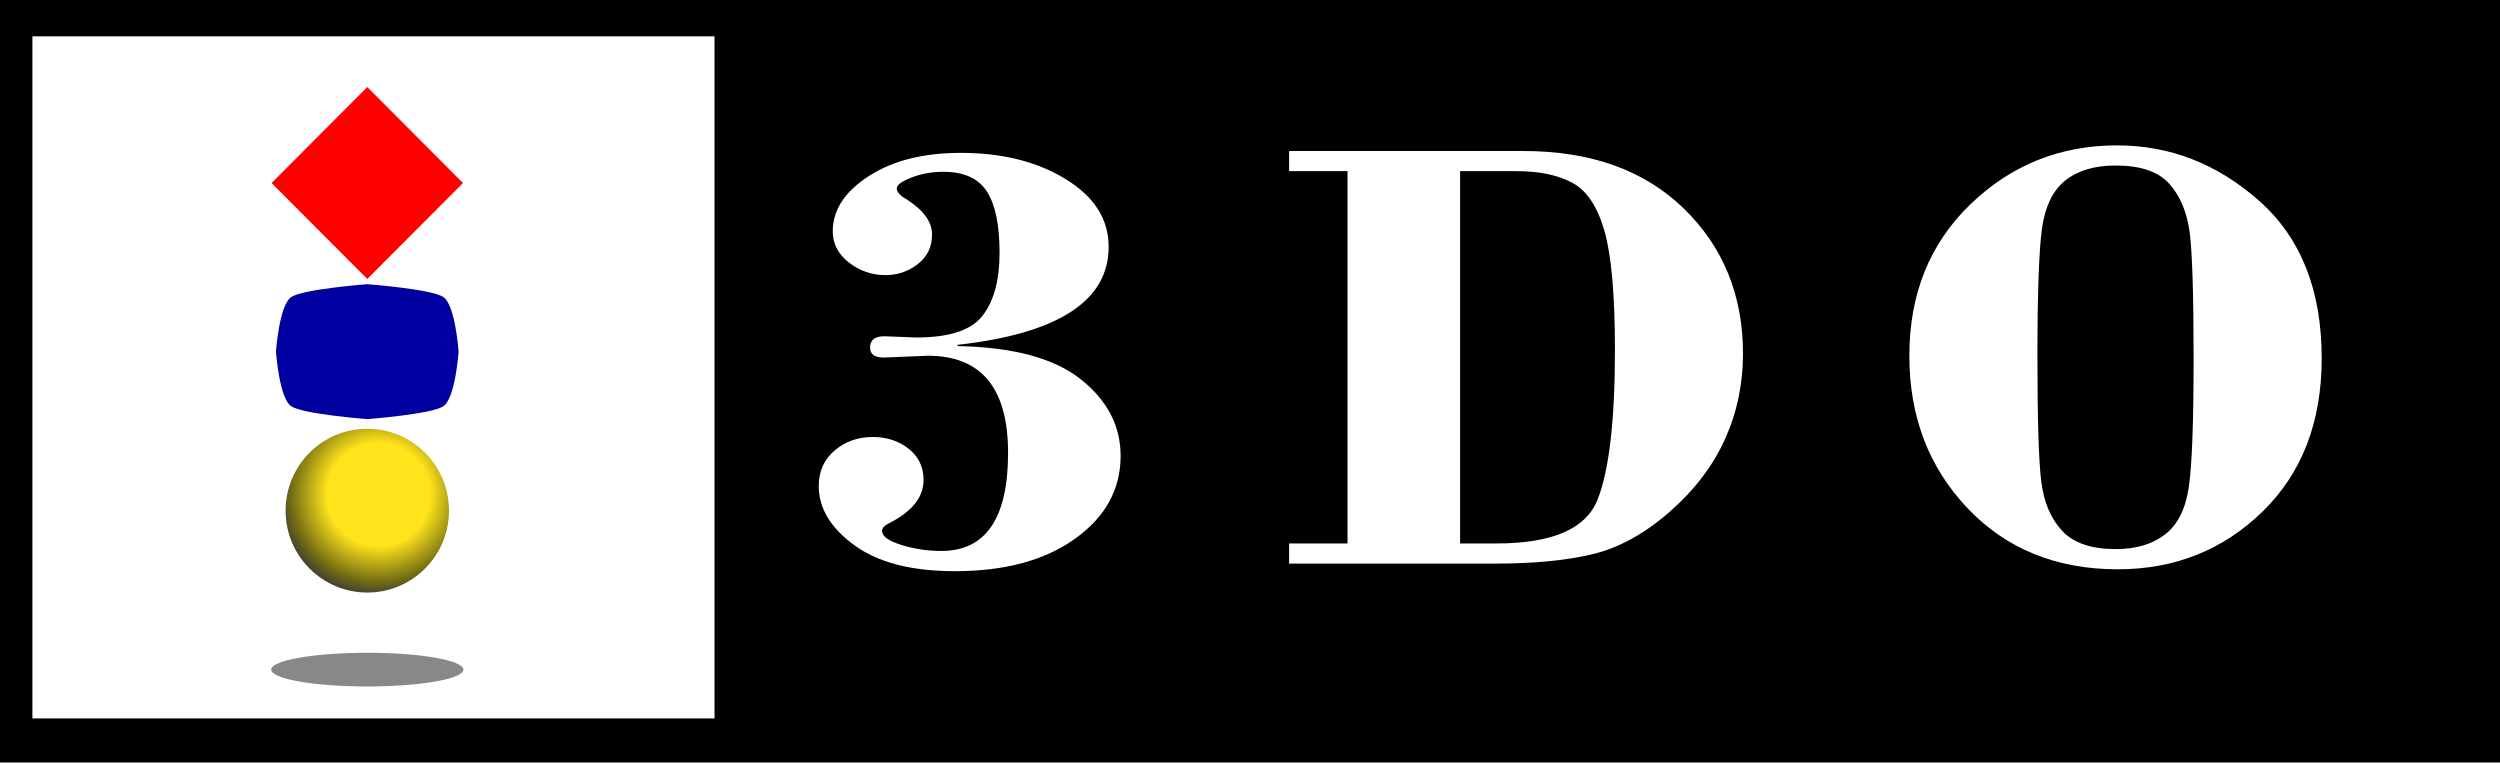
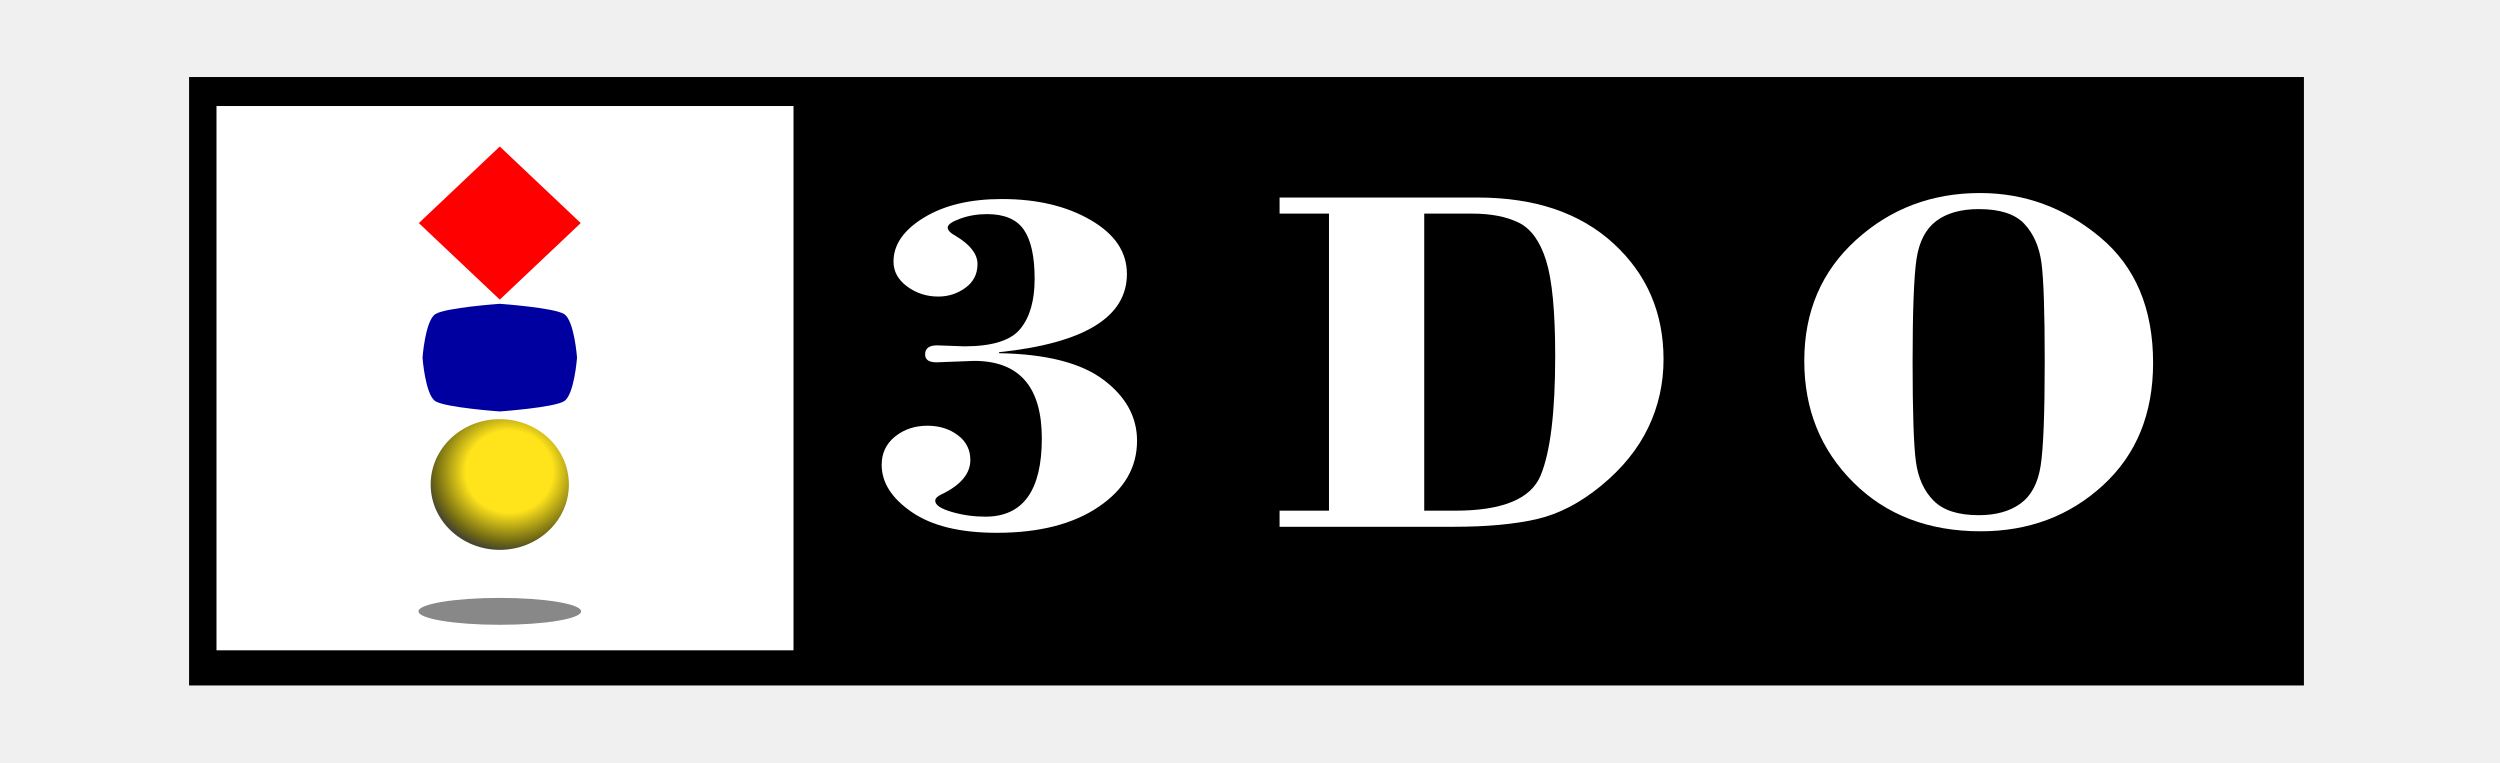
<svg xmlns="http://www.w3.org/2000/svg" version="1.1" id="Layer_1" x="0px" y="0px" width="270px" height="82.35px" viewBox="3 136.909 270 82.35" enable-background="new 3 136.909 270 82.35" xml:space="preserve">
-   <rect x="3" y="136.909" width="270" height="82.35" />
-   <rect x="6.5" y="140.833" fill="#FFFFFF" width="73.667" height="73.667" />
-   <path fill="#888888" d="M32.287,209.229c0-1.006,4.646-1.822,10.38-1.822c5.734,0,10.38,0.816,10.38,1.822s-4.646,1.82-10.38,1.82  C36.933,211.049,32.287,210.234,32.287,209.229z" />
-   <path fill="#FFFFFF" d="M106.406,174.152v0.134c6.014,0.112,10.455,1.308,13.32,3.588c2.867,2.278,4.301,5.035,4.301,8.267  c0,3.607-1.629,6.586-4.895,8.93c-3.259,2.351-7.602,3.525-13.015,3.525c-4.679,0-8.293-0.938-10.853-2.806s-3.84-3.993-3.84-6.386  c0-1.586,0.573-2.873,1.721-3.846c1.146-0.973,2.523-1.455,4.125-1.455c1.504,0,2.797,0.428,3.867,1.272  c1.077,0.854,1.608,1.979,1.608,3.371c0,1.86-1.245,3.419-3.741,4.678c-0.488,0.245-0.74,0.524-0.74,0.833  c0,0.573,0.698,1.076,2.104,1.512c1.399,0.433,2.825,0.643,4.293,0.643c4.805,0,7.21-3.531,7.21-10.594  c0-6.993-2.889-10.489-8.657-10.489l-4.791,0.194c-0.965,0-1.454-0.355-1.454-1.068c0-0.818,0.51-1.23,1.524-1.23l3.489,0.133  c3.56,0,5.943-0.791,7.154-2.379c1.215-1.58,1.817-3.832,1.817-6.754c0-3.008-0.455-5.225-1.371-6.638  c-0.916-1.42-2.489-2.125-4.713-2.125c-1.209,0-2.349,0.202-3.413,0.614c-1.063,0.406-1.602,0.805-1.602,1.204  c0,0.368,0.351,0.755,1.05,1.153c1.831,1.168,2.755,2.434,2.755,3.797c0,1.343-0.51,2.404-1.539,3.203  c-1.027,0.789-2.182,1.188-3.469,1.188c-1.482,0-2.805-0.455-3.965-1.355c-1.162-0.91-1.75-2.028-1.75-3.379  c0-2.293,1.295-4.279,3.881-5.951c2.588-1.678,5.902-2.517,9.959-2.517c4.482,0,8.259,0.95,11.334,2.847  c3.084,1.895,4.623,4.32,4.623,7.293C122.741,169.404,117.293,172.938,106.406,174.152z" />
-   <path fill="#FFFFFF" d="M160.691,155.393v40.209h3.938c6.021,0,9.657-1.58,10.909-4.734c1.252-3.16,1.875-8.559,1.875-16.202  c0-5.979-0.386-10.28-1.154-12.89c-0.762-2.613-1.93-4.334-3.489-5.151c-1.561-0.819-3.545-1.231-5.944-1.231H160.691  L160.691,155.393z M148.531,195.602v-40.209h-6.307v-2.176h25.271c7.309,0,13.098,2.07,17.357,6.217  c4.258,4.141,6.391,9.371,6.391,15.686c0,3.271-0.648,6.357-1.95,9.23c-1.301,2.881-3.301,5.504-6,7.859  c-2.7,2.357-5.469,3.874-8.308,4.553c-2.84,0.678-6.322,1.016-10.463,1.016h-22.299v-2.176H148.531L148.531,195.602z" />
-   <path fill="#FFFFFF" d="M239.909,175.518c0-6.824-0.142-11.322-0.421-13.488c-0.285-2.176-1.014-3.924-2.188-5.254  c-1.175-1.327-3.111-1.992-5.805-1.992c-2.271,0-4.083,0.539-5.434,1.609c-1.351,1.076-2.188,2.797-2.524,5.168  c-0.328,2.369-0.496,7-0.496,13.888c0,6.817,0.14,11.335,0.426,13.538c0.28,2.203,1.036,3.959,2.261,5.267  c1.224,1.308,3.146,1.958,5.769,1.958c2.175,0,3.95-0.523,5.321-1.574c1.371-1.056,2.23-2.762,2.574-5.133  C239.741,187.132,239.909,182.469,239.909,175.518z M209.21,175.329c0-6.665,2.194-12.119,6.603-16.364  c4.396-4.236,9.678-6.355,15.83-6.355c5.715,0,10.826,1.992,15.336,5.979c4.513,3.986,6.764,9.657,6.764,17.008  c0,6.889-2.126,12.412-6.393,16.566c-4.266,4.152-9.476,6.23-15.629,6.23c-6.65,0-12.07-2.211-16.244-6.615  C211.301,187.37,209.21,181.889,209.21,175.329z" />
-   <radialGradient id="SVGID_1_" cx="49.887" cy="-77.316" r="10.654" gradientTransform="matrix(1 0 0 -1 -6 113)" gradientUnits="userSpaceOnUse">
-     <stop offset="0.522" style="stop-color:#FFE41B" />
-     <stop offset="0.893" style="stop-color:#716A13" />
-     <stop offset="1" style="stop-color:#49482E" />
+   <defs id="defs32" />
+   <rect x="23.42" y="145.228" width="228.403" height="65.711" id="rect4" style="stroke-width:0.822" />
+   <rect x="26.381" y="148.359" width="62.318" height="58.783" id="rect6" style="fill:#ffffff;stroke-width:0.822" />
+   <path d="m 48.195,202.936 c 0,-0.803 3.93,-1.454 8.781,-1.454 4.851,0 8.781,0.651 8.781,1.454 0,0.803 -3.93,1.452 -8.781,1.452 -4.851,0 -8.781,-0.65 -8.781,-1.452 z" id="path8" style="fill:#888888;stroke-width:0.822" />
+   <path d="m 110.895,174.946 v 0.107 c 5.087,0.089 8.844,1.044 11.268,2.863 2.425,1.818 3.638,4.018 3.638,6.597 0,2.878 -1.378,5.255 -4.141,7.126 -2.757,1.876 -6.431,2.813 -11.01,2.813 -3.958,0 -7.015,-0.748 -9.181,-2.239 -2.166,-1.491 -3.248,-3.186 -3.248,-5.096 0,-1.266 0.485,-2.293 1.456,-3.069 0.969,-0.776 2.134,-1.161 3.489,-1.161 1.272,0 2.366,0.342 3.271,1.015 0.911,0.681 1.36,1.579 1.36,2.69 0,1.484 -1.053,2.728 -3.165,3.733 -0.413,0.196 -0.626,0.418 -0.626,0.665 0,0.457 0.59,0.859 1.78,1.206 1.183,0.346 2.39,0.513 3.632,0.513 4.065,0 6.099,-2.818 6.099,-8.454 0,-5.58 -2.444,-8.37 -7.323,-8.37 l -4.053,0.155 c -0.816,0 -1.23,-0.283 -1.23,-0.852 0,-0.653 0.431,-0.981 1.289,-0.981 l 2.951,0.106 c 3.012,0 5.027,-0.631 6.052,-1.898 1.028,-1.261 1.537,-3.058 1.537,-5.389 0,-2.4 -0.385,-4.169 -1.16,-5.297 -0.775,-1.133 -2.106,-1.696 -3.987,-1.696 -1.023,0 -1.987,0.161 -2.887,0.49 -0.899,0.324 -1.355,0.642 -1.355,0.961 0,0.294 0.297,0.602 0.888,0.92 1.549,0.932 2.331,1.942 2.331,3.03 0,1.072 -0.431,1.918 -1.302,2.556 -0.869,0.63 -1.846,0.948 -2.935,0.948 -1.254,0 -2.373,-0.363 -3.354,-1.081 -0.983,-0.726 -1.48,-1.618 -1.48,-2.696 0,-1.83 1.095,-3.414 3.283,-4.749 2.189,-1.339 4.993,-2.008 8.425,-2.008 3.791,0 6.987,0.758 9.588,2.272 2.609,1.512 3.911,3.447 3.911,5.819 0.007,4.664 -4.602,7.484 -13.812,8.453 z" id="path10" style="fill:#ffffff;stroke-width:0.822" />
+   <path d="m 156.817,159.978 v 32.085 h 3.331 c 5.093,0 8.169,-1.261 9.228,-3.777 1.059,-2.522 1.586,-6.83 1.586,-12.928 0,-4.771 -0.327,-8.203 -0.976,-10.286 -0.645,-2.085 -1.633,-3.458 -2.951,-4.11 -1.321,-0.654 -2.999,-0.982 -5.028,-0.982 h -5.19 z m -10.287,32.085 v -32.085 h -5.335 v -1.736 h 21.378 c 6.183,0 11.08,1.652 14.683,4.961 3.602,3.304 5.406,7.478 5.406,12.517 0,2.61 -0.548,5.073 -1.65,7.365 -1.101,2.299 -2.792,4.392 -5.076,6.271 -2.284,1.881 -4.626,3.091 -7.028,3.633 -2.402,0.541 -5.348,0.811 -8.851,0.811 h -18.864 v -1.736 z" id="path12" style="fill:#ffffff;stroke-width:0.822" />
+   <path d="m 223.831,176.036 c 0,-5.445 -0.12,-9.034 -0.356,-10.763 -0.241,-1.736 -0.858,-3.131 -1.851,-4.192 -0.994,-1.059 -2.632,-1.59 -4.911,-1.59 -1.921,0 -3.454,0.43 -4.597,1.284 -1.143,0.859 -1.851,2.232 -2.135,4.124 -0.277,1.89 -0.42,5.586 -0.42,11.082 0,5.44 0.118,9.045 0.36,10.803 0.237,1.758 0.876,3.159 1.913,4.203 1.035,1.044 2.661,1.562 4.88,1.562 1.84,0 3.341,-0.417 4.501,-1.256 1.16,-0.843 1.886,-2.204 2.177,-4.096 0.295,-1.894 0.437,-5.614 0.437,-11.161 z m -25.969,-0.151 c 0,-5.318 1.856,-9.67 5.586,-13.058 3.719,-3.38 8.187,-5.071 13.391,-5.071 4.835,0 9.158,1.59 12.973,4.771 3.818,3.181 5.722,7.706 5.722,13.572 0,5.497 -1.798,9.904 -5.408,13.219 -3.609,3.313 -8.016,4.971 -13.221,4.971 -5.625,0 -10.21,-1.764 -13.741,-5.278 -3.533,-3.517 -5.301,-7.891 -5.301,-13.126 z" id="path14" style="fill:#ffffff;stroke-width:0.822" />
+   <radialGradient id="SVGID_1_" cx="49.887" cy="-77.316" r="10.654" gradientTransform="matrix(0.8459384,0,0,-0.797952,15.80672,126.1501)" gradientUnits="userSpaceOnUse">
+     <stop offset="0.522" style="stop-color:#FFE41B" id="stop16" />
+     <stop offset="0.893" style="stop-color:#716A13" id="stop18" />
+     <stop offset="1" style="stop-color:#49482E" id="stop20" />
  </radialGradient>
-   <path fill="url(#SVGID_1_)" d="M33.844,192.059c0-4.887,3.949-8.846,8.823-8.846s8.823,3.959,8.823,8.846  c0,4.885-3.95,8.846-8.823,8.846C37.792,200.904,33.844,196.943,33.844,192.059z" />
-   <path fill="#0000A0" d="M34.449,168.991c-1.298,0.866-1.644,5.896-1.644,5.896s0.346,5.03,1.644,5.896  c1.297,0.867,8.218,1.389,8.218,1.389s6.921-0.521,8.217-1.389c1.299-0.866,1.645-5.896,1.645-5.896s-0.345-5.03-1.645-5.896  c-1.296-0.868-8.217-1.389-8.217-1.389S35.746,168.123,34.449,168.991z" />
-   <polygon fill="#FF0000" points="42.667,146.313 53.002,156.676 42.667,167.036 32.332,156.676 " />
+   <path d="m 49.512,189.235 c 0,-3.9 3.341,-7.059 7.464,-7.059 4.123,0 7.464,3.159 7.464,7.059 0,3.898 -3.341,7.059 -7.464,7.059 -4.124,-7.9e-4 -7.464,-3.161 -7.464,-7.059 z" id="path23" style="fill:url(#SVGID_1_);stroke-width:0.822" />
+   <path d="m 50.024,170.828 c -1.098,0.691 -1.391,4.705 -1.391,4.705 0,0 0.293,4.014 1.391,4.705 1.097,0.692 6.952,1.108 6.952,1.108 0,0 5.855,-0.416 6.951,-1.108 1.099,-0.691 1.392,-4.705 1.392,-4.705 0,0 -0.292,-4.014 -1.392,-4.705 -1.096,-0.693 -6.951,-1.108 -6.951,-1.108 0,0 -5.855,0.416 -6.952,1.108 z" id="path25" style="fill:#0000a0;stroke-width:0.822" />
+   <polygon points="32.332,156.676 42.667,146.313 53.002,156.676 42.667,167.036 " id="polygon27" transform="matrix(0.8459384,0,0,0.797952,20.88235,35.98152)" style="fill:#ff0000" />
</svg>
